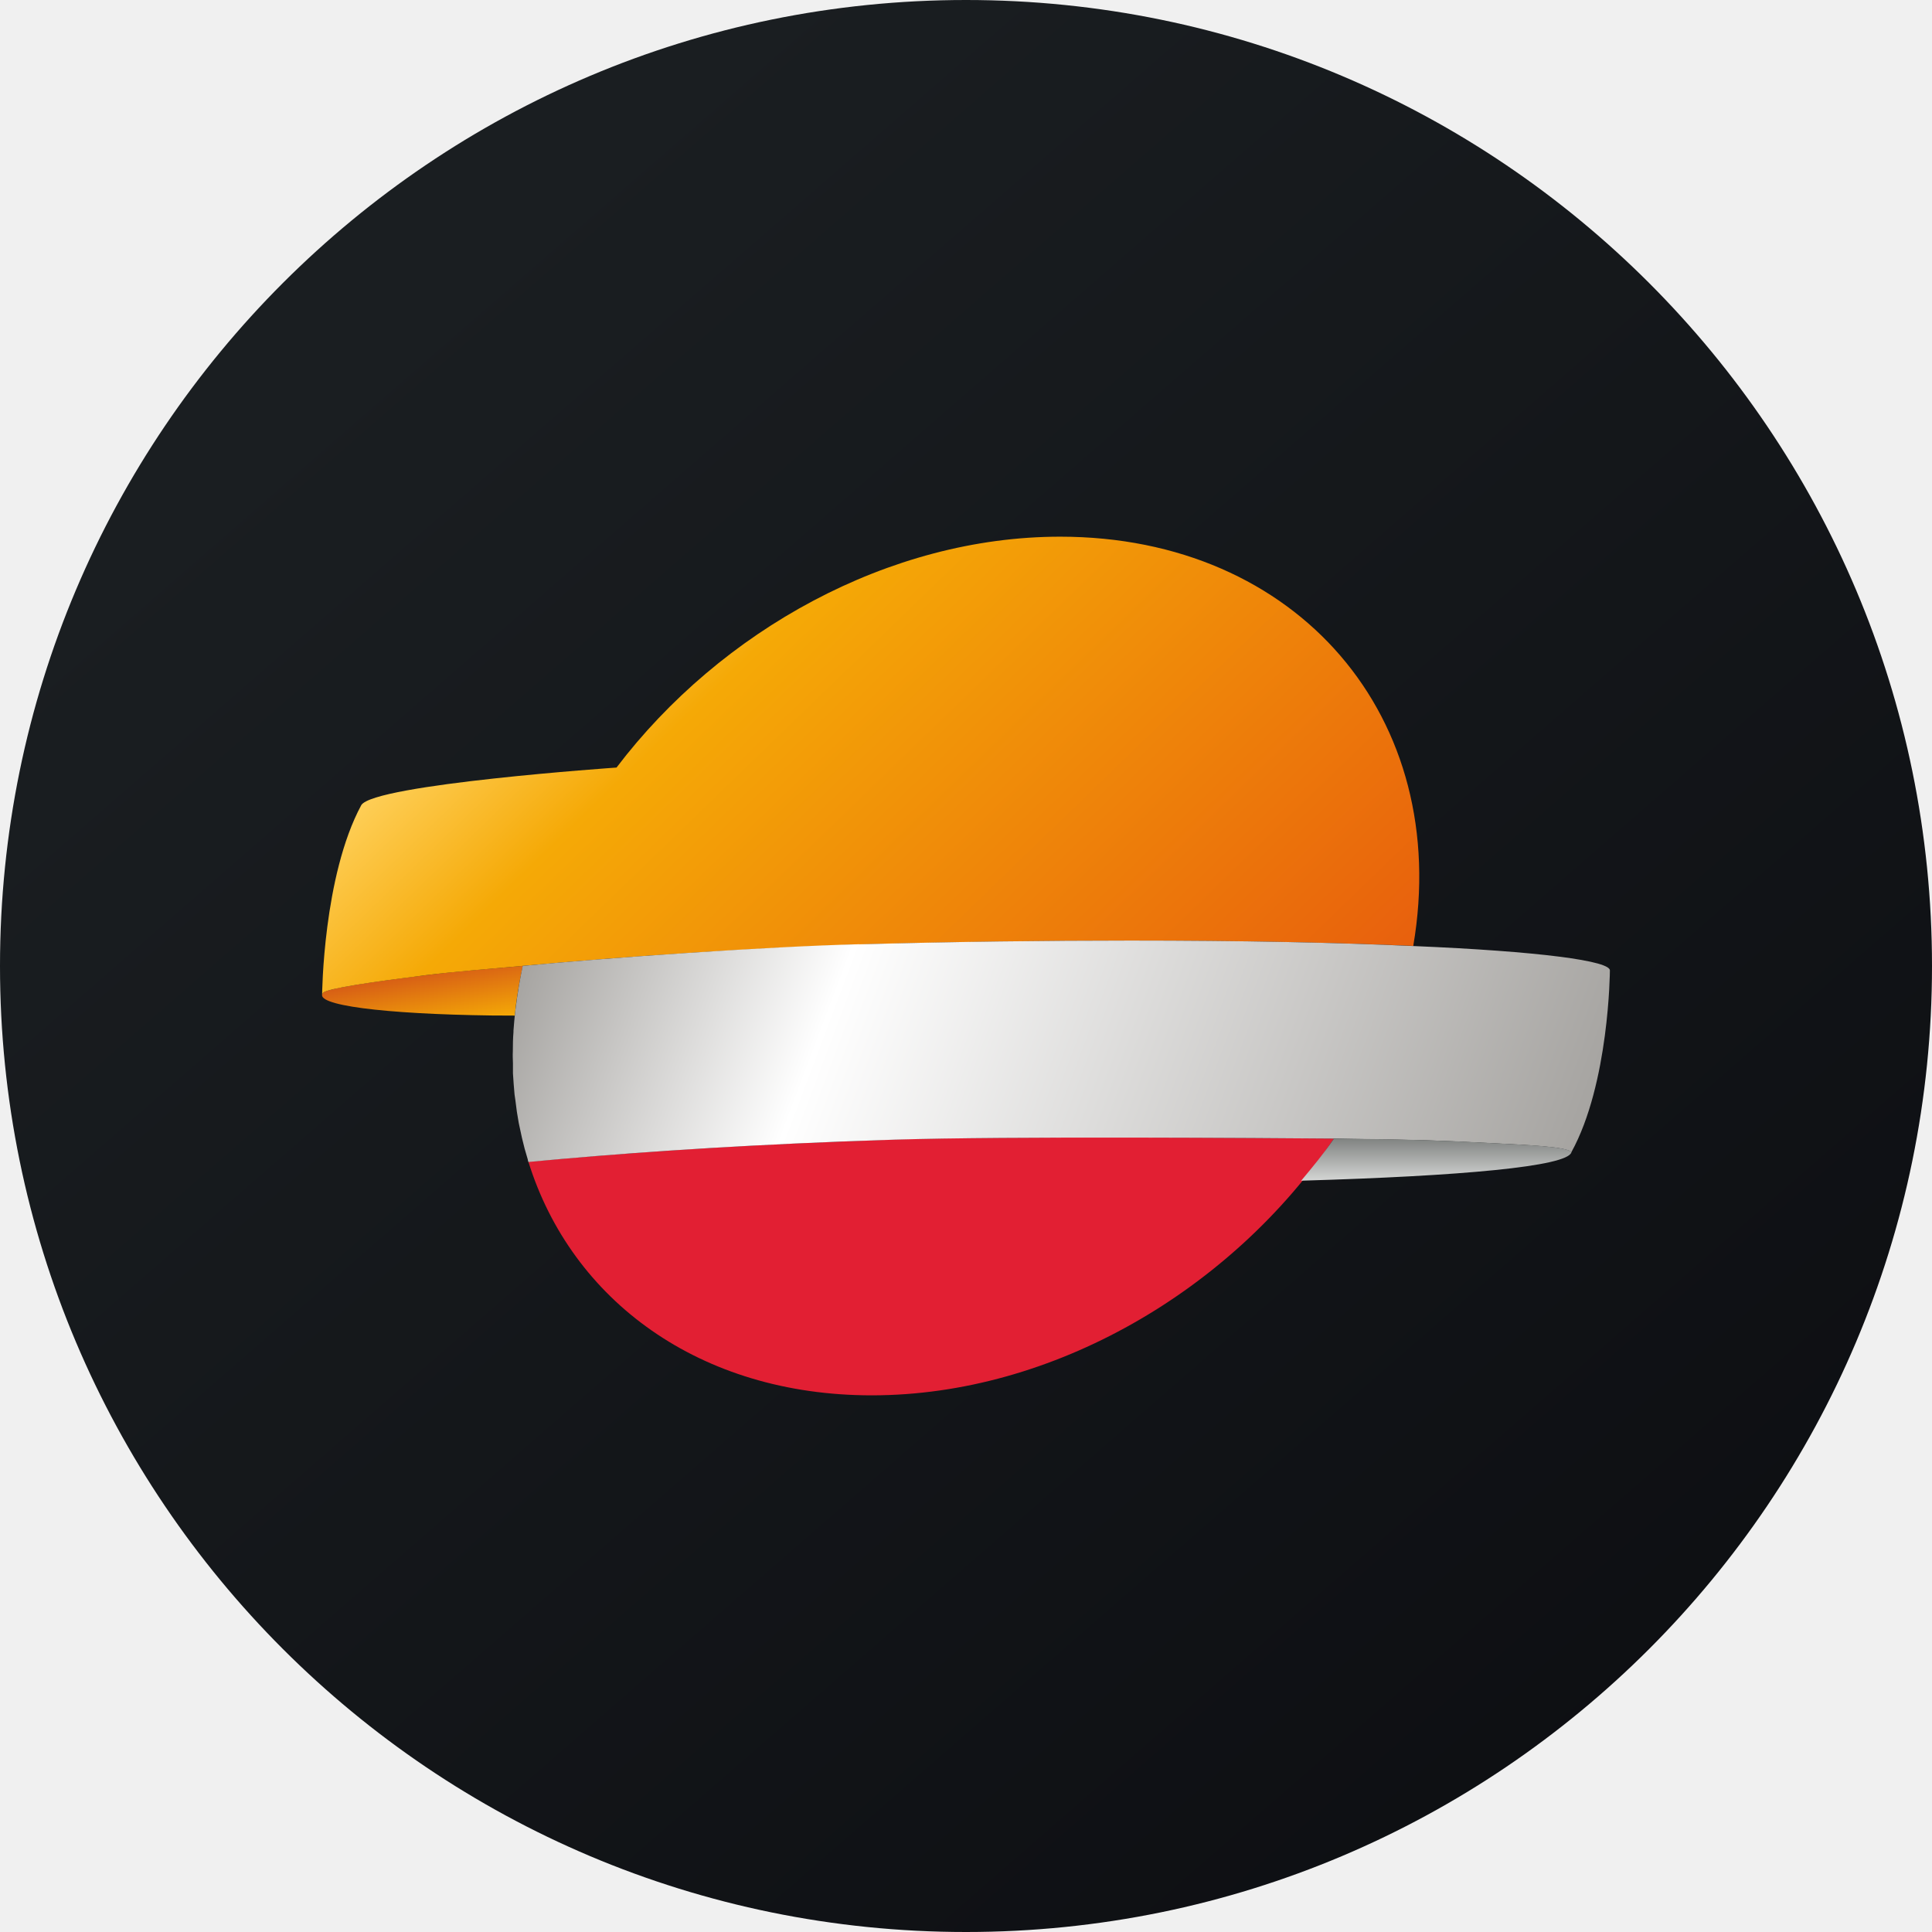
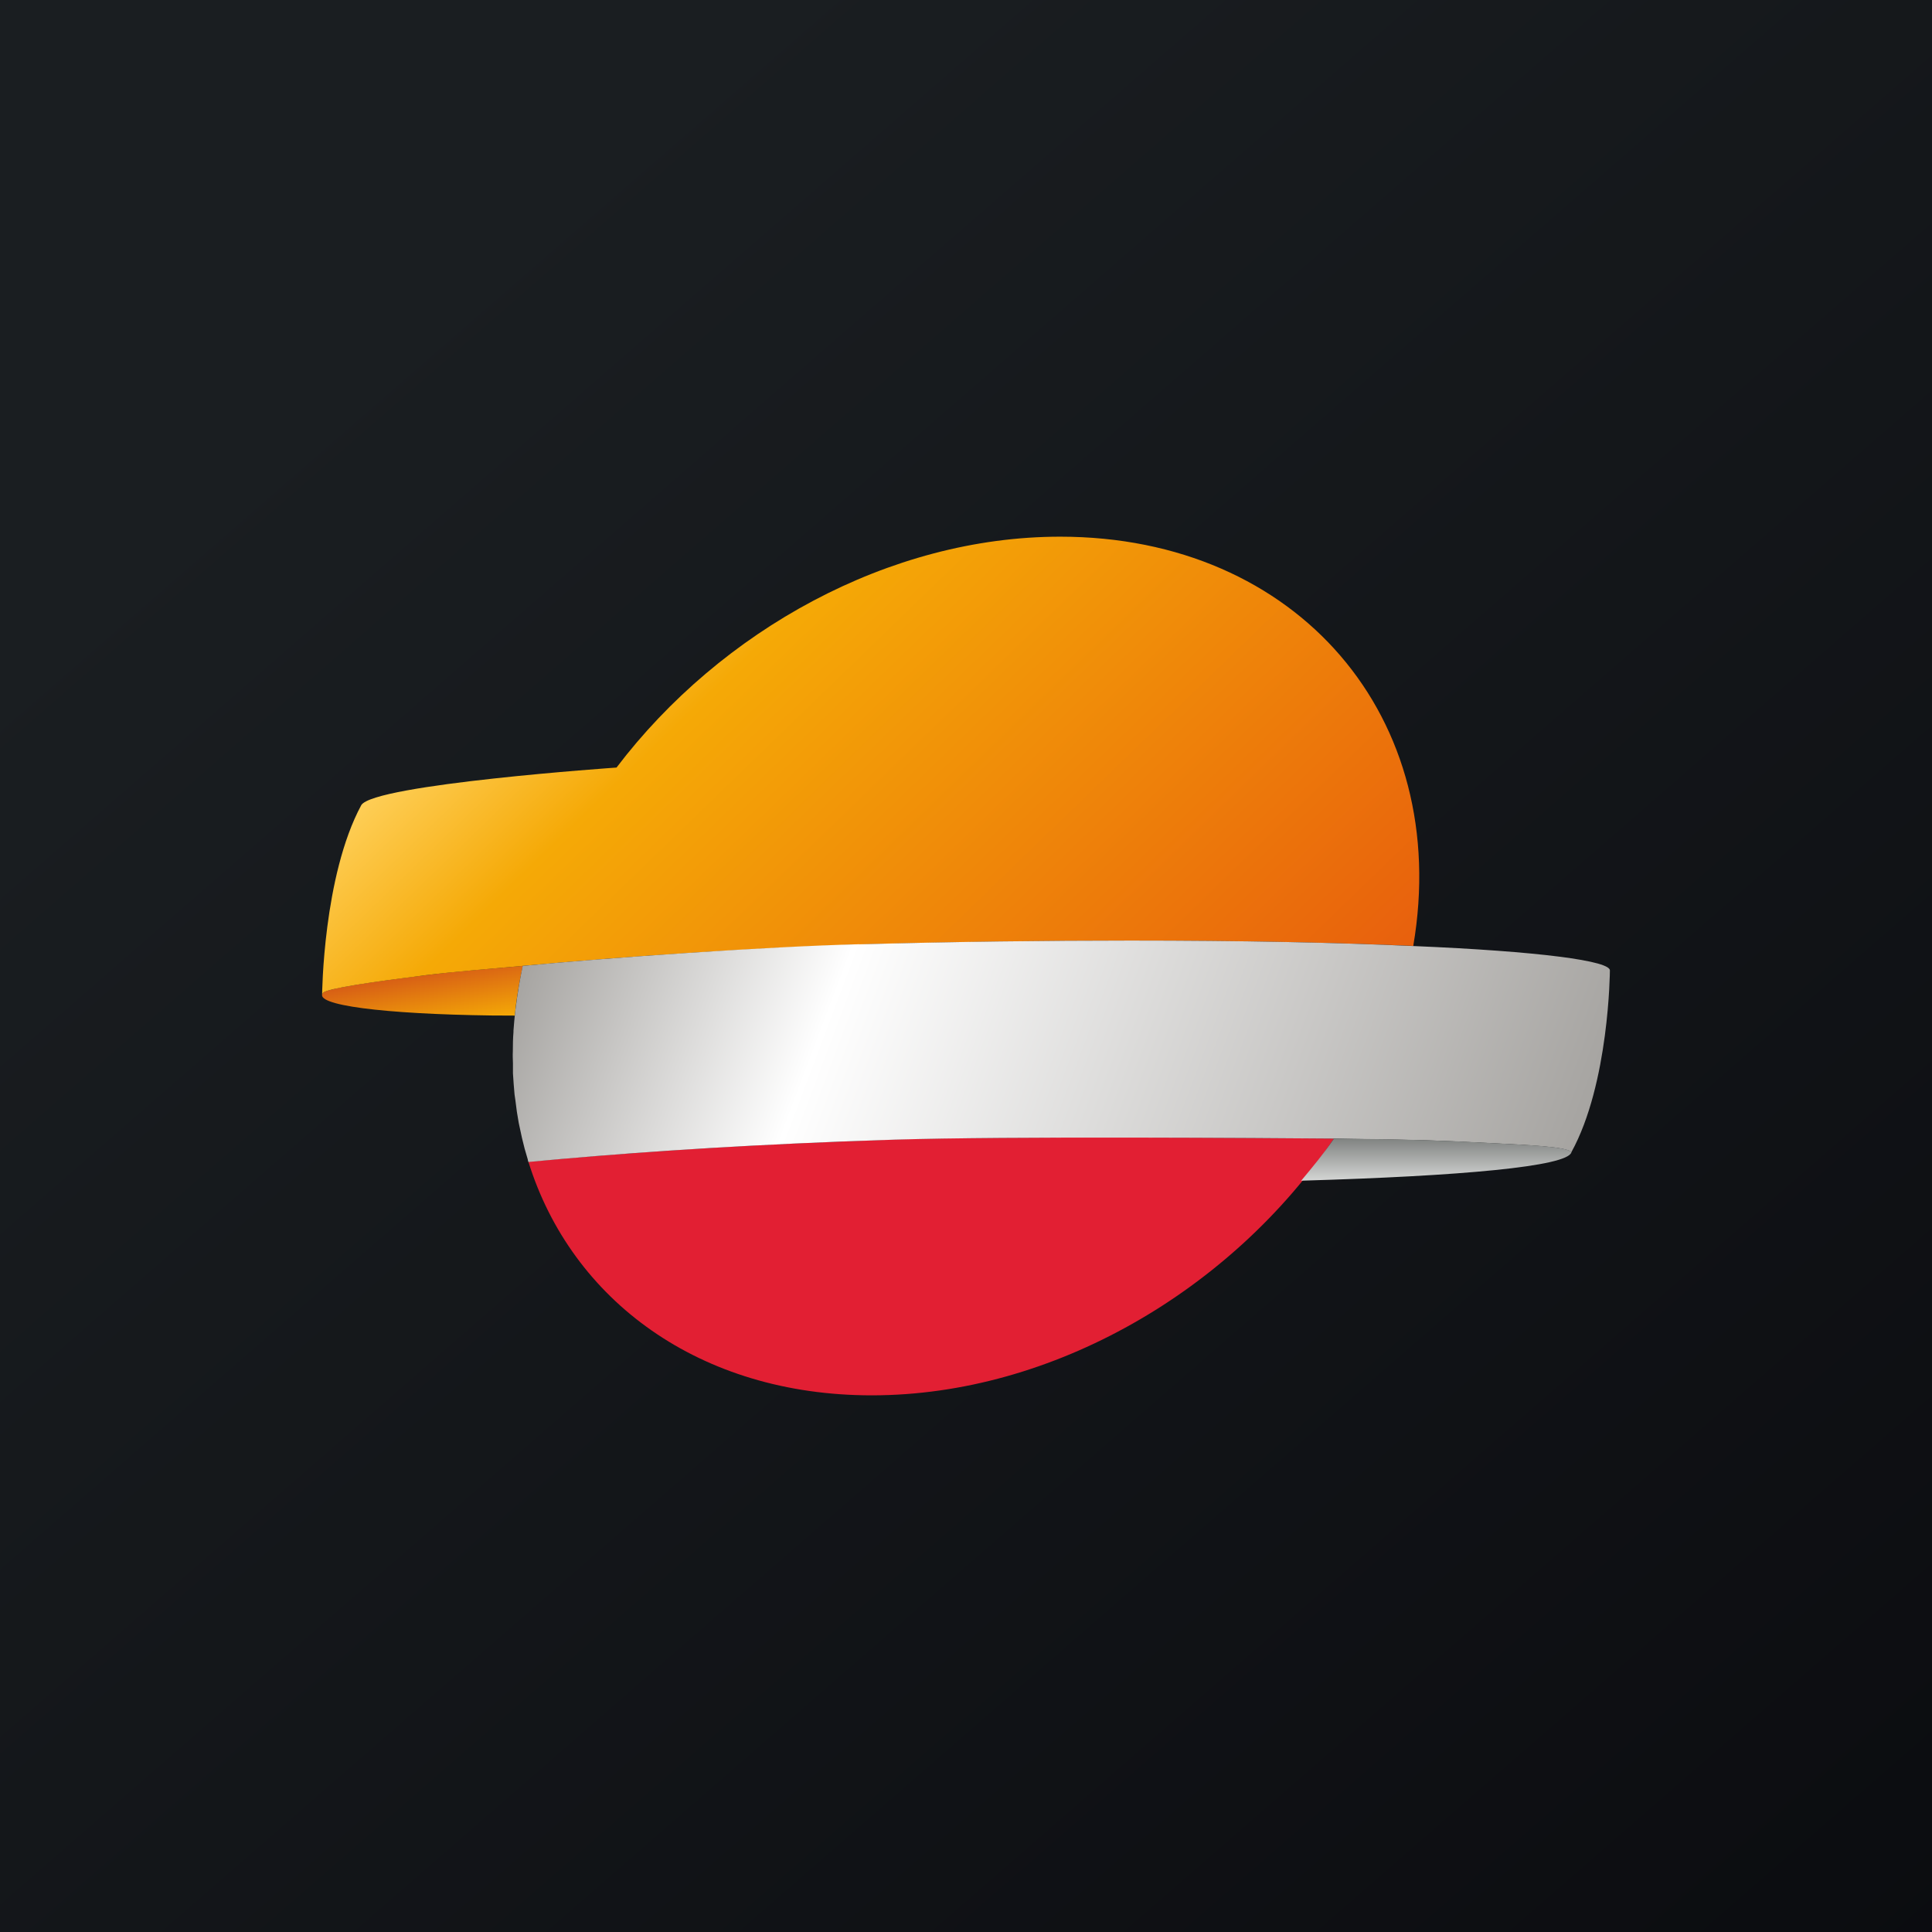
<svg xmlns="http://www.w3.org/2000/svg" width="88" height="88" viewBox="0 0 88 88" fill="none">
  <g clip-path="url(#clip0_143_350)">
    <path d="M0 0H88V88H0V0Z" fill="url(#paint0_linear_143_350)" />
    <path d="M23.75 44C22.591 44.103 20.758 44.244 19.409 44.416C17.043 44.709 14.901 45.017 14.716 45.222C14.232 45.78 17.468 46.19 22.401 46.254L23.447 46.259C23.52 45.525 23.643 44.777 23.809 44.015V44H23.75Z" fill="url(#paint1_linear_143_350)" />
    <path d="M28.082 34.961C28.082 34.961 17.038 35.723 16.456 36.672C14.711 39.908 14.672 45.315 14.672 45.315L14.677 45.296C14.681 45.271 14.701 45.252 14.716 45.222C14.901 45.017 17.052 44.714 19.409 44.416C20.763 44.249 22.587 44.108 23.745 44L23.809 43.995C28.911 43.528 34.025 43.202 39.145 43.017C49.392 42.739 58.241 42.817 64.372 43.086C66.147 32.702 59.117 24.445 48.288 24.445C40.509 24.445 32.824 28.717 28.082 34.961Z" fill="url(#paint2_linear_143_350)" />
    <path d="M60.759 51.861C57.601 51.832 45.936 51.749 40.749 51.901L38.27 51.998C33.529 52.177 28.793 52.483 24.068 52.917C26.033 59.234 31.875 63.556 39.708 63.556C47.97 63.556 56.12 58.74 60.759 51.861Z" fill="#E21F33" />
    <path d="M39.145 43.008C34.97 43.11 27.651 43.628 23.809 43.995C23.67 44.65 23.561 45.31 23.481 45.975L23.471 46.034C23.438 46.336 23.41 46.639 23.388 46.943V47.007C23.364 47.295 23.359 47.593 23.359 47.887C23.349 48.063 23.359 48.253 23.364 48.429V48.889C23.384 49.212 23.408 49.534 23.437 49.852L23.476 50.121C23.514 50.465 23.564 50.807 23.628 51.148L23.775 51.832C23.85 52.161 23.938 52.487 24.039 52.81C24.039 52.849 24.053 52.883 24.068 52.927C27.93 52.56 32.672 52.218 38.27 51.998L40.749 51.91C45.941 51.749 57.601 51.837 60.764 51.861L61.571 51.876C64.22 51.91 65.306 51.93 68.058 52.076C69.339 52.145 71.451 52.223 71.568 52.487V52.492C73.299 49.363 73.328 44.22 73.328 44.22C73.416 43.765 70.082 43.33 64.377 43.091C60.876 42.929 56.506 42.841 51.48 42.841C47.706 42.841 43.56 42.89 39.145 43.012V43.008Z" fill="url(#paint3_linear_143_350)" />
    <path d="M60.759 51.861C60.295 52.546 59.801 53.137 59.268 53.778H59.278C66.572 53.568 71.368 53.132 71.573 52.492V52.482C71.451 52.218 69.344 52.14 68.073 52.072C65.907 51.951 63.739 51.884 61.571 51.871L60.759 51.861Z" fill="url(#paint4_linear_143_350)" />
  </g>
  <defs>
    <linearGradient id="paint0_linear_143_350" x1="16.373" y1="15.263" x2="107.086" y2="119.455" gradientUnits="userSpaceOnUse">
      <stop stop-color="#1A1E21" />
      <stop offset="1" stop-color="#06060A" />
    </linearGradient>
    <linearGradient id="paint1_linear_143_350" x1="18.891" y1="44.401" x2="19.326" y2="46.977" gradientUnits="userSpaceOnUse">
      <stop stop-color="#D75E15" />
      <stop offset="1" stop-color="#F5AA06" />
    </linearGradient>
    <linearGradient id="paint2_linear_143_350" x1="29.338" y1="24.166" x2="55.728" y2="51.431" gradientUnits="userSpaceOnUse">
      <stop stop-color="#FECE56" />
      <stop offset="0.196" stop-color="#F5A906" />
      <stop offset="1" stop-color="#E8600D" />
    </linearGradient>
    <linearGradient id="paint3_linear_143_350" x1="25.422" y1="39.791" x2="70.141" y2="56.603" gradientUnits="userSpaceOnUse">
      <stop stop-color="#A6A4A1" />
      <stop offset="0.288" stop-color="white" />
      <stop offset="1" stop-color="#A6A4A1" />
    </linearGradient>
    <linearGradient id="paint4_linear_143_350" x1="65.423" y1="53.846" x2="65.423" y2="51.861" gradientUnits="userSpaceOnUse">
      <stop offset="0.006" stop-color="#D7D8D7" />
      <stop offset="1" stop-color="#808381" />
    </linearGradient>
    <clipPath id="clip0_143_350">
-       <path d="M0 44C0 19.7 19.7 0 44 0C68.3 0 88 19.7 88 44C88 68.3 68.3 88 44 88C19.7 88 0 68.3 0 44Z" fill="white" />
+       <rect width="88" height="88" fill="white" />
    </clipPath>
  </defs>
</svg>
